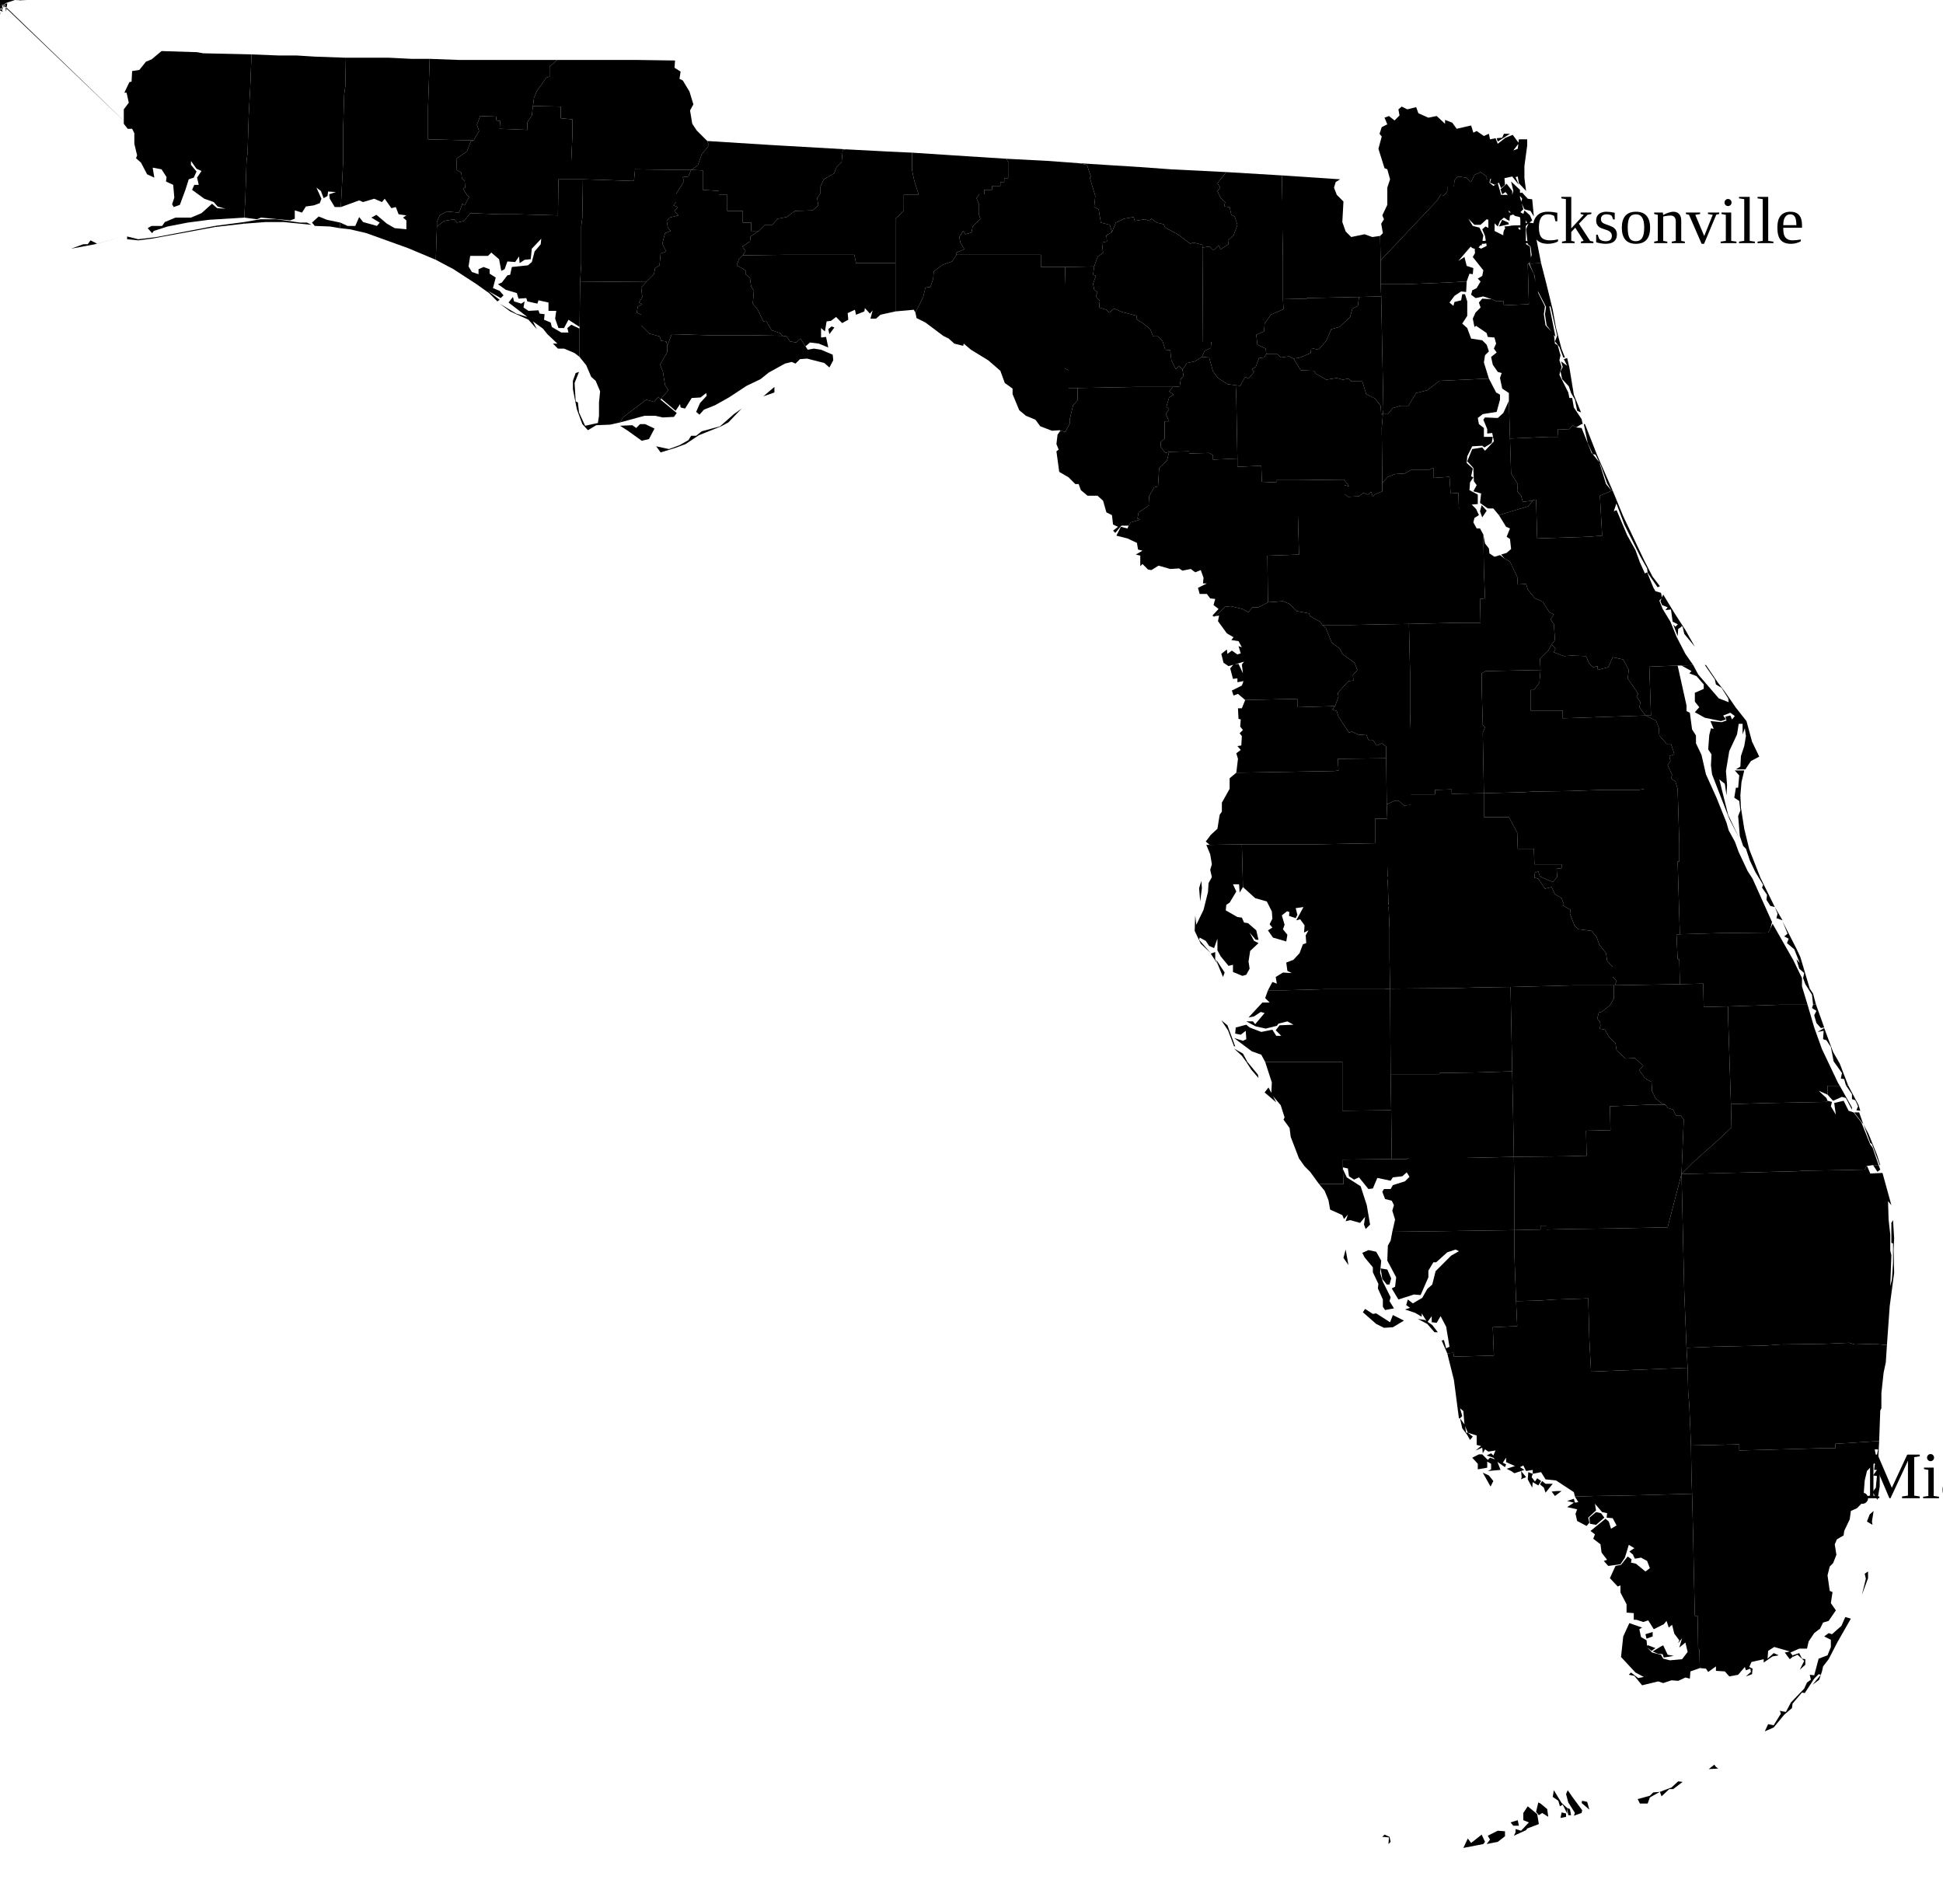
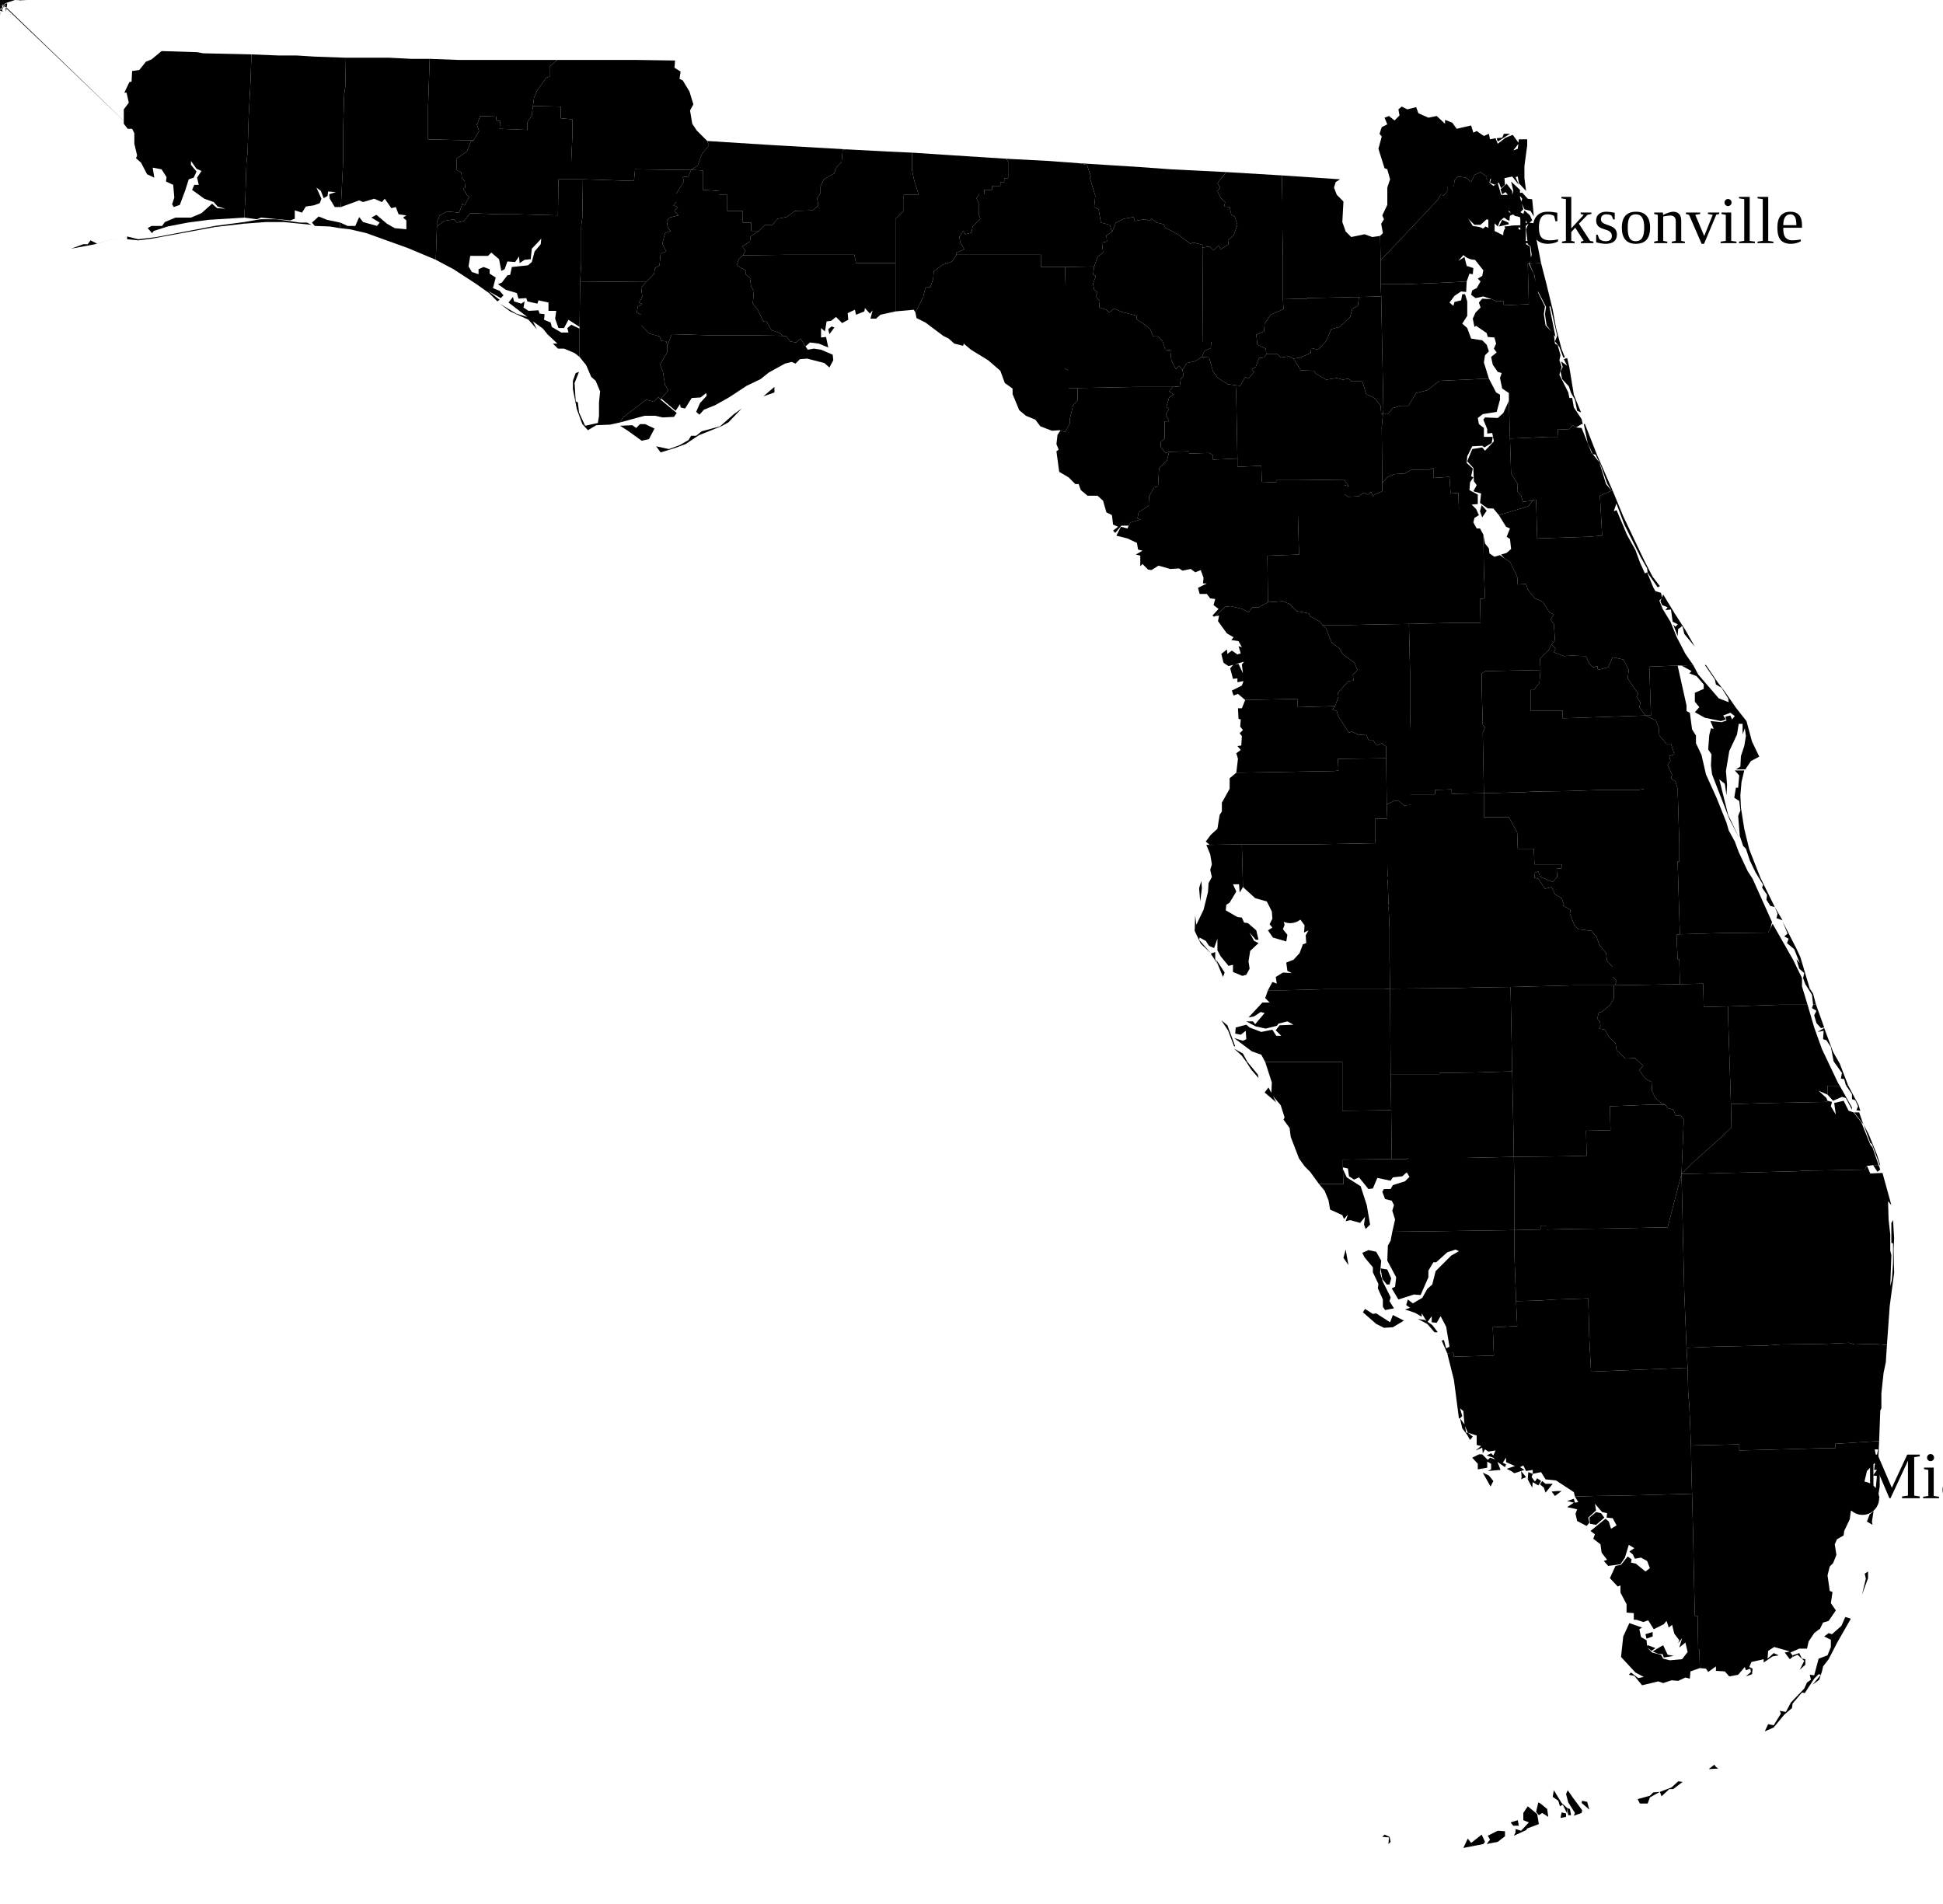
<svg xmlns="http://www.w3.org/2000/svg" version="1.1" width="350" height="343" viewBox="0 0 350 343">
  <g class="counties" transform="scale(0.1)">
    <path data-fips-int="12001" data-name="Alachua County" d="M2330,646l13,21 24,1 3,5 19,11 19,-3 11,3 10,-2 5,5 20,0 7,23 10,5 6,3 10,13 1,15 3,1 -2,23 1,100 0,15 -14,6 -3,4 -3,-9 -6,5 -8,-3 -8,6 -20,1 -6,-5 0,-16 8,2 -9,-12 -83,1 -39,0 0,4 -26,-1 -1,-29 -43,2 0,-15 -2,-108 -1,-24 8,1 9,-16 6,3 10,-12 -4,-5 7,-4 6,-16 9,-1 4,-6 20,0 6,6 15,-2Z" />
    <path data-fips-int="12003" data-name="Baker County" d="M2486,425l1,44 0,43 1,22 -40,1 -94,2 0,1 -43,1 0,-74 -1,-51 0,-50 -1,-48 105,7 -8,5 -3,10 5,13 12,12 -2,37 6,17 10,10 24,-5 14,5Z" />
    <path data-fips-int="12007" data-name="Bradford County" d="M2488,534l4,204 -1,8 -3,0 -1,-15 -10,-13 -6,-3 -10,-5 -7,-23 -20,0 -5,-5 -10,2 -11,-3 -19,3 -19,-11 -3,-5 -24,-1 -13,-21 12,-2 19,-8 1,-9 13,3 14,-16 9,-21 15,-4 19,-18 4,-15 10,-5 2,-16Z" />
    <path data-fips-int="12019" data-name="Clay County" d="M2642,507l-1,19 -9,-1 -12,8 -9,12 7,6 2,-7 12,-3 2,-11 5,0 4,13 0,26 -9,14 9,8 7,19 20,3 8,8 4,12 -7,7 -2,13 9,29 -89,4 -22,17 -20,5 -14,23 -14,0 -14,4 -9,11 -9,0 1,-8 -4,-204 -1,-22 44,0 76,-3Z" />
    <path data-fips-int="12023" data-name="Columbia County" d="M2309,316l1,48 0,50 1,51 0,74 1,18 -23,10 -11,16 -1,14 -14,6 2,18 15,7 1,10 -4,6 -9,1 -6,16 -7,4 4,5 -10,12 -6,-3 -9,16 -8,-1 -15,-2 -17,-11 -9,-12 -7,-25 -13,-1 5,-11 11,-5 1,-11 -15,0 -1,-175 0,5 13,-2 7,7 9,-9 4,7 14,-9 -1,-7 10,-9 7,-19 -5,-15 -6,-3 -3,-14 -10,-1 2,-8 -8,-7 -6,-13 5,-6 -5,-8 16,-20Z" />
    <path data-fips-int="12027" data-name="DeSoto County" d="M2727,2084l-88,2 -102,0 -3,2 -27,0 -1,-88 -1,-65 88,0 0,-2 65,-1 66,-2 2,97Z" />
    <path data-fips-int="12033" data-name="Escambia County" d="M217,427l-46,13 -43,8 22,-8 8,0 5,-7 12,6ZM387,407l0,2 -114,21 -24,3 -20,-2 0,-5 20,5 33,-4ZM238,232 4,8 0,19 5,21 -2,5 9,8 11,21 13,6 -3,9 10,5 0,25 -7,20 -5,-2 -8,9 -16,6 -18,12 8,10 -2,4 -18,0 -4,6 -30,3 -8,8 -10,-4 -13,2 -16,-2 21,-1 15,-14 -12,-10 7,-8 0,-10 14,0 21,-9 3,-4 -6,-11 -26,-5 -6,-6 0,-14 -6,-16 16,-26 6,-13 1,-22 -4,-10 -22,-12 -10,-11 -6,-1 -14,-11 -6,-19 -15,-17 -8,-5 -11,-13 -3,-11 7,-9 14,-38 -4,-16 35,1 77,1 48,1 27,0 -18,15 -10,4 -12,15 -13,2 -1,19 -4,1 -9,19 4,0 4,18 -9,12 0,26 7,9Z" />
    <path data-fips-int="12039" data-name="Gadsden County" d="M1524,269l-6,1 -2,22 -9,9 -4,10 0,1 0,-1 0,1 -19,11 -6,13 0,12 -6,9 2,13 -10,9 -32,1 -15,11 -16,3 -10,11 -13,0 -11,11 -14,0 0,-15 -15,0 0,-21 -28,0 0,-29 -15,0 0,-7 -29,-2 0,-35 -21,-1 12,-8 7,-20 13,-16 -3,-8 111,7Z" />
    <path data-fips-int="12041" data-name="Gilchrist County" d="M2226,694l1,24 2,108 -44,2 0,-8 -7,-4 -36,1 0,-4 -36,1 -7,2 -8,-11 0,-9 7,-6 0,-31 8,0 -6,-13 6,-9 -5,-4 5,-17 8,-5 -8,-6 7,-8 12,-1 2,-13 5,-6 -2,-11 8,-12 14,-3 13,-8 13,1 7,25 9,12 17,11Z" />
    <path data-fips-int="12043" data-name="Glades County" d="M3000,1990l4,6 10,3 5,11 9,0 5,7 -4,98 -11,42 -14,54 -96,2 -79,1 -43,1 0,-7 -11,0 0,7 -47,1 0,-78 -1,-54 94,-1 37,-1 -1,-45 44,-1 -1,-43 74,-3Z" />
    <path data-fips-int="12047" data-name="Hamilton County" d="M2209,310l-16,20 5,8 -5,6 6,13 8,7 -2,8 10,1 3,14 6,3 5,15 -7,19 -10,9 1,7 -14,9 -4,-7 -9,9 -7,-7 -13,2 0,-5 -16,-4 -6,2 -21,-16 -24,-13 -3,-6 -12,-3 -10,-7 -3,4 -9,-3 -18,3 -2,-7 -17,3 -15,7 -7,17 -4,-13 -16,-4 -4,-24 -8,-4 2,-20 -10,-33 2,-2 -7,-21 -15,-3 111,7 55,4Z" />
    <path data-fips-int="12049" data-name="Hardee County" d="M2724,1930l-66,2 -65,1 0,2 -88,0 -1,-154 120,-1 33,-1 64,-1Z" />
    <path data-fips-int="12051" data-name="Hendry County" d="M3038,2428l2,36 -174,7 -3,-57 -2,-75 -60,2 -29,2 -41,1 -3,-82 0,-46 47,-1 0,-7 11,0 0,7 43,-1 79,-1 96,-2 14,-54 11,-42 1,42 4,173Z" />
    <path data-fips-int="12053" data-name="Hernando County" d="M2405,1272l-5,6 8,3 3,10 19,29 5,-2 13,6 13,-1 4,10 8,0 7,10 9,-4 8,6 0,21 -87,1 1,21 -7,1 -177,3 3,-25 -3,-10 8,-6 -6,-7 7,-1 1,-17 -4,-5 6,-6 -5,-6 1,-13 -4,-1 -1,-19 7,0 6,-15 94,-2 0,15Z" />
    <path data-fips-int="12055" data-name="Highlands County" d="M2907,1775l0,24 -7,12 -15,12 -5,1 -3,12 5,4 1,8 -2,5 10,2 8,14 11,10 2,13 1,1 15,14 17,-1 15,14 -2,2 -5,6 9,13 5,4 2,1 6,3 1,17 6,12 10,9 8,3 -26,0 -74,3 1,43 -44,1 1,45 -37,1 -94,1 -1,-57 -2,-97 -3,-152 115,-3Z" />
    <path data-fips-int="12059" data-name="Holmes County" d="M1004,108l-14,12 0,18 -6,2 -17,24 -5,12 -2,15 -2,17 -8,12 0,14 -50,-2 1,-14 -7,-1 0,-7 -29,-1 -6,16 4,11 -10,17 -82,-2 0,-56 3,-89 53,2 120,0Z" />
    <path data-fips-int="12063" data-name="Jackson County" d="M1274,254l3,8 -13,16 -7,20 -12,8 -29,0 -72,-1 -2,21 -92,-3 -21,0 0,-32 2,-45 0,-31 -21,-2 0,-21 -50,-1 2,-15 5,-12 17,-24 6,-2 0,-18 14,-12 143,0 69,1 -1,13 11,7 -2,13 6,3 12,20 7,23 -6,11 4,24 8,12Z" />
    <path data-fips-int="12065" data-name="Jefferson County" d="M1813,286l3,6 0,29 -7,0 0,7 -7,0 0,7 -15,0 0,7 -14,0 0,8 -9,0 -5,7 4,10 0,19 3,8 -14,14 -2,11 -11,3 -4,-6 -7,11 2,10 7,12 -14,6 0,4 -8,12 -17,6 -16,12 -1,13 -5,15 -9,1 -4,17 -14,28 -3,-5 -33,3 0,-87 0,-80 15,-14 0,-29 27,0 -8,-25 -4,-19 0,-32 76,5Z" />
    <path data-fips-int="12067" data-name="Lafayette County" d="M2130,666l2,11 -5,6 -2,13 -12,1 -66,0 -106,2 -16,0 0,-32 -7,-3 0,-151 1,-32 52,-1 -2,15 5,2 -5,14 2,11 6,4 -3,8 7,8 -1,12 13,4 5,5 9,-7 14,6 27,7 -1,6 13,8 12,10 5,13 9,0 8,8 5,16 9,1 2,18 8,16 6,-6Z" />
    <path data-fips-int="12069" data-name="Lake County" d="M2710,1006l10,6 13,27 1,14 15,-1 3,10 13,16 14,6 12,19 8,4 -6,9 6,8 2,29 -6,8 -6,11 -15,15 1,20 -99,2 -7,4 0,25 2,68 4,4 -4,10 2,109 -58,1 0,-8 -30,1 0,8 -44,0 0,-117 -1,-31 0,-72 -2,-87 84,-2 45,0 -1,-43 9,-1 -2,-51 -1,-64 3,16 7,9 1,9 9,6 10,-3Z" />
    <path data-fips-int="12073" data-name="Leon County" d="M1643,275l0,32 4,19 8,25 -27,0 0,29 -15,14 0,80 -71,0 -3,-15 -122,0 -79,1 5,-8 -6,-8 14,-9 1,-9 15,-10 11,-11 13,0 10,-11 16,-3 15,-11 32,-1 10,-9 -2,-13 6,-9 0,-12 6,-13 19,-11 0,-1 0,1 0,-1 4,-10 9,-9 2,-22 6,-1 75,4Z" />
    <path data-fips-int="12077" data-name="Liberty County" d="M1367,416l-15,10 -1,9 -14,9 6,8 -5,8 -7,7 -4,11 16,9 0,7 8,7 2,15 5,8 -2,23 9,11 10,21 5,-1 10,17 15,5 5,5 -55,-1 -77,0 -68,-2 -8,21 -2,-8 -9,-1 -3,-8 -18,-5 -15,-15 0,-19 -8,-4 2,-11 8,-4 -6,-3 6,-10 -2,-17 9,-10 14,-14 2,-11 8,-5 2,-21 10,-4 -7,-14 5,-19 10,-4 -5,-6 -2,-12 5,-6 16,-4 -7,-8 6,-7 -8,-3 5,-6 0,-15 14,-22 -2,-8 10,-1 5,-12 21,1 0,35 29,2 0,7 15,0 0,29 28,0 0,21 15,0 0,15Z" />
    <path data-fips-int="12079" data-name="Madison County" d="M1943,294l15,3 7,21 -2,2 10,33 -2,20 8,4 4,24 16,4 4,13 -10,6 1,11 -9,2 2,18 -10,8 -6,17 -52,1 -44,0 0,-22 -13,0 -139,0 0,-4 14,-6 -7,-12 -2,-10 7,-11 4,6 11,-3 2,-11 14,-14 -3,-8 0,-19 -4,-10 5,-7 9,0 0,-8 14,0 0,-7 15,0 0,-7 7,0 0,-7 7,0 0,-29 -3,-6 77,4Z" />
    <path data-fips-int="12083" data-name="Marion County" d="M2659,917l5,11 -8,5 -2,8 6,11 6,0 6,11 1,64 2,51 -9,1 1,43 -45,0 -84,2 -63,1 -43,1 -50,0 -4,-6 -18,-10 -2,-5 -22,-4 -13,-13 -12,-5 -27,2 -1,-84 57,-2 -2,-71 0,-63 83,-1 9,12 -8,-2 0,16 6,5 20,-1 8,-6 8,3 6,-5 3,9 3,-4 14,-6 0,-15 10,-11 13,-5 17,-1 13,-7 32,0 7,-3 0,18 29,-2 2,30 14,-1 1,29Z" />
    <path data-fips-int="12093" data-name="Okeechobee County" d="M3026,1773l42,-1 1,42 44,-1 0,22 5,154 1,42 -20,19 -48,43 -22,22 4,-98 -5,-7 -9,0 -5,-11 -10,-3 -4,-6 -8,-3 -10,-9 -6,-12 -1,-17 -6,-3 -2,-1 -5,-4 -9,-13 5,-6 2,-2 -15,-14 -17,1 -15,-14 -1,-1 -2,-13 -11,-10 -8,-14 -10,-2 2,-5 -1,-8 -5,-4 3,-12 5,-1 15,-12 7,-12 0,-24Z" />
    <path data-fips-int="12095" data-name="Orange County" d="M2775,1207l-2,23 -10,13 -6,0 0,37 58,0 0,14 149,-5 19,9 5,13 1,14 13,15 8,0 4,12 2,7 -9,3 2,9 -5,7 8,18 -2,6 8,6 4,13 -60,0 -10,2 -66,0 -59,2 -66,1 -14,1 -74,2 -2,-109 4,-10 -4,-4 -2,-68 0,-25 7,-4Z" />
    <path data-fips-int="12097" data-name="Osceola County" d="M3022,1421l3,98 0,33 -3,0 4,131 -6,1 2,44 3,0 1,45 -119,2 2,0 3,-8 -7,-7 0,-18 -10,-11 -2,-14 -12,-15 -5,-14 -9,-11 -24,-3 -7,-7 -8,-21 1,-7 -14,-8 2,-2 -4,-11 -12,-7 -6,-13 -12,3 -12,-18 -7,-2 1,-9 6,-2 3,9 23,10 8,-9 -1,-15 9,-1 0,-7 -49,0 -1,-28 -29,0 -1,-29 -15,-28 -45,0 0,-43 74,-2 14,-1 66,-1 59,-2 66,0 10,-2Z" />
    <path data-fips-int="12101" data-name="Pasco County" d="M2497,1366l1,83 1,26 -22,0 0,44 -107,2 -133,0 -58,1 -7,-6 9,-12 12,-11 4,-25 4,-6 0,-16 14,-25 0,-19 12,-10 177,-3 7,-1 -1,-21Z" />
    <path data-fips-int="12105" data-name="Polk County" d="M2673,1429l0,43 45,0 15,28 1,29 29,0 1,28 49,0 0,7 -9,1 1,15 -8,9 -23,-10 -3,-9 -6,2 -1,9 7,2 12,18 12,-3 6,13 12,7 4,11 -2,2 14,8 -1,7 8,21 7,7 24,3 9,11 5,14 12,15 2,14 10,11 0,18 7,7 -3,8 -2,0 -71,0 -115,3 -64,1 -33,1 -120,1 -1,-54 0,-53 -2,-49 -2,-65 0,-41 -22,0 0,-44 22,0 -1,-26 13,-6 9,0 9,8 12,-1 0,-19 44,0 0,-8 30,-1 0,8Z" />
    <path data-fips-int="12119" data-name="Sumter County" d="M2538,1124l2,87 0,72 1,31 0,117 0,19 -12,1 -9,-8 -9,0 -13,6 -1,-83 0,-21 -8,-6 -9,4 -7,-10 -8,0 -4,-10 -13,1 -13,-6 -5,2 -19,-29 -3,-10 -8,-3 5,-6 6,-17 -1,-7 19,-21 9,-1 -1,-10 8,-9 -5,-13 -22,-16 -5,-10 -14,-10 -11,-27 -6,-5 50,0 43,-1Z" />
    <path data-fips-int="12121" data-name="Suwannee County" d="M2166,441l1,175 15,0 -1,11 -11,5 -5,11 -13,8 -14,3 -8,12 -6,-7 -6,6 -8,-16 -2,-18 -9,-1 -5,-16 -8,-8 -9,0 -5,-13 -12,-10 -13,-8 1,-6 -27,-7 -14,-6 -9,7 -5,-5 -13,-4 1,-12 -7,-8 3,-8 -6,-4 -2,-11 5,-14 -5,-2 2,-15 6,-17 10,-8 -2,-18 9,-2 -1,-11 10,-6 7,-17 15,-7 17,-3 2,7 18,-3 9,3 3,-4 10,7 12,3 3,6 24,13 21,16 6,-2Z" />
    <path data-fips-int="12123" data-name="Taylor County" d="M1919,481l-1,32 0,151 7,3 0,32 16,0 0,22 -8,9 -6,25 0,8 -8,15 -9,-2 -1,-1 -14,1 -21,-8 -9,-12 -17,-7 -12,-10 -12,-29 0,-10 -14,-10 -8,-22 -22,-19 -31,-19 -13,-11 -1,4 -16,-4 -10,-9 -10,-5 -32,-24 -16,-8 -2,-10 14,-28 4,-17 9,-1 5,-15 1,-13 16,-12 17,-6 8,-12 139,0 13,0 0,22Z" />
    <path data-fips-int="12125" data-name="Union County" d="M2330,646l-8,-4 -15,2 -6,-6 -20,0 -1,-10 -15,-7 -2,-18 14,-6 1,-14 11,-16 23,-10 -1,-18 43,-1 0,-1 94,-2 -2,16 -10,5 -4,15 -19,18 -15,4 -9,21 -14,16 -13,-3 -1,9 -19,8Z" />
    <path data-fips-int="12131" data-name="Walton County" d="M774,106l-3,89 0,56 82,2 -5,2 -7,18 -18,12 -1,21 9,5 1,10 5,5 1,12 -4,2 7,11 4,4 -8,15 -4,-3 -6,16 -22,-2 -13,7 -5,12 0,8 -2,60 -50,-21 -75,-27 -30,-7 -18,-2 1,-10 13,6 14,0 7,-16 7,9 25,7 5,-6 -15,-9 9,-5 19,16 14,8 21,2 0,-16 -6,-5 6,-4 -14,-2 -5,-13 -8,2 -12,-17 -5,6 -14,-6 -20,6 -7,-3 -33,12 4,-80 0,-57 2,-66 2,-14 1,-52 39,0 39,0 40,2Z" />
    <path data-fips-int="12133" data-name="Washington County" d="M1029,323l-23,0 -1,65 -74,-2 -31,0 -53,-2 -11,14 -13,3 -5,-6 -18,3 -13,10 0,-8 5,-12 13,-7 22,2 6,-16 4,3 8,-15 -4,-4 -7,-11 4,-2 -1,-12 -5,-5 -1,-10 -9,-5 1,-21 18,-12 7,-18 5,-2 10,-17 -4,-11 6,-16 29,1 0,7 7,1 -1,14 50,2 0,-14 8,-12 2,-17 50,1 0,21 21,2 0,31 -2,45Z" />
    <path data-fips-int="12005" data-name="Bay County" d="M1044,592l0,51 -9,-7 -19,-8 -11,0 -9,-9 8,0 -18,-17 -8,-10 -18,-13 7,14 -15,-17 -33,-15 -19,-14 30,18 20,6 -34,-26 8,-10 2,8 13,4 6,-4 -2,11 9,6 18,-1 2,6 9,1 -1,10 12,5 2,8 17,10 13,0 -2,-8 7,-6ZM1050,323l-1,69 -2,15 0,68 -2,32 -1,82 -20,-13 -8,15 -10,0 -6,-17 2,-14 -14,0 0,-15 -18,-4 -2,6 -18,-4 -2,-6 -14,1 -3,-10 -20,-6 -14,-10 7,-3 10,-13 5,-1 3,-14 29,-3 7,-6 5,-19 11,-13 1,-10 -17,18 -2,19 -11,1 -9,6 -1,-12 -7,10 -14,-1 -5,14 -6,3 -4,-21 -14,-12 -6,6 -32,0 -3,19 6,10 12,4 0,-9 9,-4 11,4 0,8 11,7 -5,19 12,5 7,8 -5,5 -23,-13 21,16 -4,3 -15,-15 -24,-17 -40,-26 -32,-17 2,-60 13,-10 18,-3 5,6 13,-3 11,-14 53,2 31,0 74,2 1,-65 23,0Z" />
    <path data-fips-int="12009" data-name="Brevard County" d="M3124,1437l3,-18 4,0 2,-22 -8,-9 17,0 -5,21 -2,24 1,22 6,38 9,37 20,51 26,53 14,24 -11,-4 2,-8 -5,-12 -8,-2 -7,-11 1,-9 -9,-13 2,-5 -14,-23 -10,-21 -7,-21 -5,-5 -6,-18 -3,-36 4,-10 -2,-17ZM3022,1199l16,72 0,10 6,3 4,30 7,11 0,14 10,21 8,35 19,42 18,45 4,14 11,20 7,19 16,34 9,14 35,78 -3,12 -4,7 -88,1 -71,2 -4,-131 3,0 0,-33 -3,-98 -4,-13 -8,-6 2,-6 -8,-18 5,-7 -2,-9 9,-3 -2,-7 -4,-12 -8,0 -13,-15 -1,-14 -5,-13 -19,-9 10,0 -3,-88ZM3050,1198l9,17 37,43 18,7 -1,-7 -12,-19 -10,-6 -2,-9 -18,-26 2,0 21,31 13,17 20,29 19,24 10,37 13,27 -15,8 -10,15 -17,0 8,-5 1,-19 6,-18 3,-18 -2,-14 -4,11 0,-19 -7,0 -3,19 -14,30 -6,36 2,25 -1,19 -3,-21 -10,-8 16,64 20,42 -18,-35 -31,-80 -2,-16 1,-20 -6,-9 2,-26 3,-12 5,1 -6,-14 20,2 9,-3 -2,-7 9,-2 3,7 5,-6 -8,-6 -13,5 5,7 -9,3 -29,-6 -18,-10 8,-9 -8,-10 0,-16 16,-7 0,-8 -13,-15 -13,-5 4,-4 -18,-10Z" />
    <path data-fips-int="12011" data-name="Broward County" d="M3399,2423l-2,31 -4,19 -4,37 0,27 -2,4 -2,55 -79,5 0,8 -26,0 -147,4 0,-11 -87,2 -3,-73 -2,-23 -1,-44 -2,-36 49,-2 93,-2 28,-2 76,-1 47,-2 10,3 34,-1Z" />
    <path data-fips-int="12015" data-name="Charlotte County" d="M2376,2133l44,0 -1,-27 7,15 25,16 11,34 6,35 -8,8 -3,-8 2,-14 -9,11 -18,-5 -8,2 4,-12 -7,8 -3,-7 -22,-10 -3,-17 -7,-17ZM2727,2084l1,54 0,78 -138,2 -82,1 5,-22 -5,-16 3,-10 -4,-8 -12,-3 -5,-13 3,-5 12,0 4,-7 22,-7 8,-8 -5,-8 -8,7 -17,2 -4,6 -24,-5 -8,19 -8,1 -17,-21 -9,4 -9,-6 -2,-14 -9,-2 0,-14 88,-1 27,0 3,-2 102,0Z" />
    <path data-fips-int="12017" data-name="Citrus County" d="M2189,1110l18,-17 10,-1 21,5 11,6 7,-9 11,0 17,-9 27,-2 12,5 13,13 22,4 2,5 18,10 4,6 6,5 11,27 14,10 5,10 22,16 5,13 -8,9 1,10 -9,1 -19,21 1,7 -6,17 -68,2 0,-15 -94,2 -13,-11 -8,3 -3,-9 18,-9 3,-8 -11,2 0,-7 -8,1 -5,-19 6,-7 9,-1 8,17 -2,-16 4,-5 -28,8 -9,-6 -4,-16 10,-8 1,8 8,-6 10,7 6,-2 -4,-13 6,2 -6,-11 -13,-2 4,-5 -12,-7 -16,-22 2,-10Z" />
    <path data-fips-int="12021" data-name="Collier County" d="M2805,2686l8,0 -12,9 -6,-8ZM2784,2673l13,0 -13,16 -3,-9 -7,-6 4,-6ZM2761,2655l-2,6 6,8 4,-6 7,5 -5,8 -10,-6 -1,10 -8,-15 1,-13ZM2741,2661l-1,-11 9,11 -5,2 -4,2ZM2671,2653l11,5 8,10 -5,10ZM2664,2620l6,0 10,10 4,-4 12,4 7,18 -23,2 6,-3 0,-10 -7,-4 0,11 -17,3 0,-10 -10,-11ZM2643,2585l-2,-4 3,0 9,7 -5,6ZM2638,2566l1,3 2,12 2,4 -9,-12 -4,-18ZM3040,2464l1,44 2,23 3,73 1,59 1,28 -113,3 -62,1 -36,1 -2,-8 -32,-21 -19,-2 -8,-13 -15,3 0,-7 -12,2 -5,-10 -6,3 8,5 -18,6 -6,-4 -8,-4 15,-5 -16,-7 0,-8 -6,9 6,3 -2,5 -13,-9 -8,-8 -12,-4 8,-4 4,4 4,-9 -13,2 -6,-4 -4,7 -1,-10 -12,5 10,-8 -8,-2 0,-17 -16,-5 -5,-12 -1,-3 -2,-24 -6,-5 4,14 -4,4 -2,0 -9,-69 -12,-48 11,-1 1,7 72,-2 -2,-51 44,-2 -2,-45 41,-1 29,-2 60,-2 2,75 3,57Z" />
    <path data-fips-int="12029" data-name="Dixie County" d="M2113,697l-7,8 8,6 -8,5 -5,17 5,4 -6,9 6,13 -8,0 0,31 -7,6 0,9 8,11 7,-2 -4,16 -14,13 -2,33 -7,2 -9,16 -1,17 -18,12 -2,11 5,2 -17,5 -4,6 -13,0 -11,13 -4,-4 9,-7 -9,-4 -2,-17 -10,-5 -6,-21 -10,-9 -18,0 -12,-10 -4,-11 -6,0 -12,-12 -17,-10 -5,-37 4,-3 -4,-10 2,-17 5,-7 -1,-1 1,1 9,2 8,-15 0,-8 6,-25 8,-9 0,-22 106,-2Z" />
    <path data-fips-int="12031" data-name="Duval County" d="M2754,475l-2,0 2,73 -45,2 -1,-8 -12,1 -9,-4 -15,-5 -14,3 -8,-6 2,-8 8,-4 7,-12 -5,-5 8,-5 2,-10 -19,-24 4,-7 -1,-14 12,6 10,-5 -3,-18 -5,-12 6,-5 32,16 6,-6 -4,-10 23,-2 3,7 10,4 3,23 7,4 2,23ZM2776,474l-21,1 4,-16 -2,-15 -5,-4 -3,-27 5,-12 15,2 -1,30ZM2717,401l1,3 -18,4 6,-12ZM2756,388l4,9 -14,12 -6,-3 11,-5 -8,-12 3,-10ZM2742,347l10,11 8,1 3,31 -6,-10 -11,-3 -6,-13 2,-6 -8,-10ZM2724,351l-8,0 -4,-5 -6,4 -3,-9 11,-10 10,13ZM2678,323l7,-3 -2,9 7,6 8,-5 6,21 12,0 8,0 2,-7 -4,-17 16,15 0,13 6,22 -5,5 3,10 -13,-3 -12,-10 3,7 -1,12 -10,-6 -7,6 -4,10 -10,-10 -10,-3 -11,10 -11,0 -11,-11 8,13 12,3 7,14 -3,18 -17,-1 -25,29 11,-7 4,16 12,4 -1,11 -6,-1 -5,14 -35,2 -76,3 -44,0 0,-43 102,-108 6,-10 6,1 6,-7 0,-9 12,0 1,-11 6,-7 15,2 9,8 6,-13 11,-5 11,8Z" />
    <path data-fips-int="12035" data-name="Flagler County" d="M2839,770l10,1 18,45 2,2 12,15 12,39 10,12 -21,9 4,72 -26,2 -91,3 -2,-70 -6,1 0,1 -18,2 -3,-11 -7,-8 1,-13 -12,-19 -2,-63 70,-3 17,0 -1,-14 20,1 7,-8ZM2905,884l-2,0 -8,-13 -12,-34 -9,-18 -5,-1 -9,-20 -7,-34 2,0 22,56Z" />
    <path data-fips-int="12037" data-name="Franklin County" d="M1162,764l17,8 -10,19 -13,3 -25,-18 -14,-9 22,-1 7,5 7,-7ZM1336,736l-24,25 -13,7 -40,16 -24,16 -19,7 -26,8 -8,-11 23,5 19,-7 16,-9 5,-8 9,0 10,-8 33,-9 25,-22ZM1117,761l5,-9 42,-32 14,4 8,-9 4,5 29,24 -5,7 -20,1 -14,-3 -19,0ZM1395,697l0,10 -20,7ZM1410,605l7,1 6,9 11,2 8,-7 9,14 4,6 11,-2 13,2 21,9 1,10 -7,13 -9,-8 -31,-8 -13,1 -8,8 -7,-3 -12,3 -29,16 -15,12 -25,12 -32,21 -25,14 -20,8 -8,9 -6,-5 7,-16 12,-13 -1,-5 -10,8 -16,1 -12,19 -8,-2 -1,-6 -8,12 -26,-22 13,-15 -6,-9 -4,-25 -5,-12 13,-23 0,-11 8,-21 68,2 77,0Z" />
    <path data-fips-int="12045" data-name="Gulf County" d="M1164,508l-9,10 2,17 -6,10 6,3 -8,4 -2,11 8,4 0,19 15,15 18,5 3,8 9,1 2,8 0,11 -13,23 5,12 4,25 6,9 -13,15 -1,2 -4,-5 -8,9 -14,-4 -42,32 -5,9 -18,4 -25,1 -15,9 -10,-11 -10,-27 -7,-36 0,-15 5,-14 6,-2 -8,20 2,33 4,2 2,18 11,24 23,-5 2,-13 0,-24 2,-20 -8,-19 -8,-7 -9,-21 -12,-15 0,-51 0,-3 1,-82Z" />
    <path data-fips-int="12057" data-name="Hillsborough County" d="M2477,1519l22,0 0,41 2,65 2,49 0,53 1,54 -10,1 -107,0 -75,2 -28,0 8,-15 8,3 -2,-12 13,-8 16,1 -8,-4 -2,-15 13,-5 11,-12 6,-16 6,-2 -1,-14 5,-9 -8,4 1,-13 -8,-11 -7,2 13,-24 -14,2 3,12 -3,6 -12,-4 1,-12 -14,11 5,17 -3,8 8,10 -2,12 -24,-7 -9,-13 8,-5 -5,-6 5,-10 -1,-13 -9,-18 -21,-6 -22,-20 -2,-77 133,0Z" />
    <path data-fips-int="12061" data-name="Indian River County" d="M3256,1810l-48,0 -95,3 -44,1 -1,-42 -42,1 -1,-45 -3,0 -2,-44 6,-1 71,-2 88,-1 4,-7 4,-9 37,65 16,33 0,15ZM3271,1809l-5,1 -2,-18 -12,-19 -4,-11 2,-9 -9,-8 -5,-17 6,7 -10,-25 -13,-11 3,-8 -8,-4 6,-5 -9,-22 25,49 7,15 17,57 6,9Z" />
    <path data-fips-int="12071" data-name="Lee County" d="M2590,2400l-6,0 -13,-15 -17,-9 13,2 13,9ZM2455,2364l4,-6 14,9 6,-1 25,16 5,-13 20,10 -20,12 -16,1 -14,-7ZM2487,2285l12,2 7,16 -3,11 -5,0 -8,-10ZM2465,2252l14,3 9,16 -2,22 5,16 14,28 -2,7 8,13 -16,3 -4,-6 0,-13 -9,-20 1,-8 -10,-21 0,-9 -15,-18 -4,-8ZM2429,2279l-9,-13 4,-15ZM2728,2216l0,46 3,82 2,45 -44,2 2,51 -72,2 -1,-7 -11,1 -10,-23 4,-1 4,15 6,-3 -6,-36 -10,-19 -7,12 -9,-1 0,-11 -8,11 -10,-16 0,6 -12,-7 -18,-6 9,-3 -7,-5 3,-10 9,7 17,-10 9,-16 9,-8 6,-24 28,-28 14,-8 -6,-3 -15,5 -20,18 -5,0 -9,15 0,12 -14,32 -12,-1 -28,9 -12,-20 6,-3 2,-17 -16,-30 1,-27 5,-9 3,-16 82,-1Z" />
    <path data-fips-int="12075" data-name="Levy County" d="M2229,826l0,15 43,-2 1,29 26,1 0,-4 39,0 0,63 2,71 -57,2 1,84 -17,9 -11,0 -7,9 -11,-6 -21,-5 -10,1 -18,17 -2,1 -3,-2 11,-12 -9,-7 3,-11 -9,-1 -6,-8 -13,0 -3,-11 16,-8 -7,0 1,-10 -5,-14 -10,4 -8,-6 -15,3 -6,-4 -16,1 -21,-6 -13,8 -6,-1 -10,-10 -4,4 0,-19 -8,-2 12,-7 -8,-2 -2,-12 -17,-8 -20,-5 8,-16 12,3 2,-5 4,-6 17,-5 -5,-2 2,-11 18,-12 1,-17 9,-16 7,-2 2,-33 14,-13 4,-16 36,-1 0,4 36,-1 7,4 0,8Z" />
    <path data-fips-int="12081" data-name="Manatee County" d="M2247,1913l-2,0 -8,-11 -14,-13 16,9ZM2211,1847l14,38 -2,0 -11,-29 -12,-18ZM2504,1781l1,154 1,65 -88,1 0,-88 -139,0 -7,-13 -17,-6 -32,-24 16,5 6,-3 -1,-15 -9,7 -10,-2 1,-11 19,-5 6,5 21,8 20,-4 7,11 9,0 -10,-10 7,-9 25,-1 -11,-6 -16,4 -3,4 -20,5 -18,-4 -17,-9 12,0 4,5 17,-20 -7,-2 -12,8 -10,2 25,-27 13,0 -8,-8 5,-14 28,0 75,-2 107,0Z" />
    <path data-fips-int="12085" data-name="Martin County" d="M3387,2099l-1,0 -14,-38 -3,-2 -12,-33 -17,-22 9,0 7,20 10,19 15,37ZM3384,2099l-10,0 -1,0 -6,1 -4,0 -4,7 -45,1 -64,1 -13,1 -208,5 22,-22 48,-43 20,-19 -1,-42 71,-2 101,-2 2,-2 8,2 -2,8 9,15 -3,-21 17,-4 9,18 9,3 14,18 16,40 4,5ZM3329,1955l19,36 3,10 -7,-1 3,-7 -5,-11 -6,-2 0,-9 -11,-16ZM3314,1956l22,39 0,4 -11,-21 -7,-2 -16,7 -10,-11 0,-16Z" />
    <path data-fips-int="12086" data-name="Miami-Dade County" d="M3354,2873l7,-29 -2,-9 6,-4 0,12ZM3372,2741l1,6 -10,-6 5,-13 7,-6ZM3383,2635l3,15 0,28 -4,24 -9,-14 6,-8 2,-21 -7,-1 7,-10 -5,0 1,-9ZM3383,2635l-2,-13 2,-11 -6,0 4,20 -18,19 -4,17 -3,39 -11,11 -11,5 -2,15 -10,21 -1,8 -12,7 -4,9 3,19 -6,15 -6,6 -4,16 4,28 5,2 -3,20 9,13 -13,19 -10,3 -6,12 -1,0 -9,7 -10,15 -3,13 -3,0 -11,0 -16,7 4,5 0,3 -5,4 -9,-12 9,-2 -28,-8 -11,7 -1,14 11,-10 9,4 -11,2 -16,11 0,-6 -22,5 -4,9 6,3 -1,10 -11,4 9,-8 -1,-6 -8,3 -2,-6 -12,14 -16,3 -8,-9 -16,-1 0,-8 -14,10 -4,-6 -11,-1 -1,-33 -2,-2 -1,-59 -5,0 -2,-88 -1,-54 -2,-78 -1,-28 -1,-59 87,-2 0,11 147,-4 26,0 0,-8 79,-5Z" />
    <path data-fips-int="12089" data-name="Nassau County" d="M2709,241l11,0 -22,14 -2,-6 10,-1ZM2678,323l0,-5 -11,-8 -11,5 -6,13 -9,-8 -15,-2 -6,7 -1,11 -12,0 0,9 -6,7 -6,-1 -6,10 -102,108 -1,-44 5,-5 -3,-17 5,-8 -3,-7 9,-19 0,-31 5,-15 -5,-18 -5,-2 -11,-35 6,-22 -4,-5 4,-12 10,-5 -5,-12 8,-3 10,8 9,-9 -2,-11 6,-5 10,5 16,-4 4,11 18,8 15,-3 15,14 0,-7 13,5 8,11 26,-6 4,13 6,-3 13,9 9,-4 2,10 10,-2 4,10 14,-11 13,-5 11,15 -10,13 8,-3 2,-17 15,0 0,11 -5,37 0,22 3,23 -13,-14 -2,-12 -4,1 6,14 -12,-15 -14,3 1,12 -7,6 -4,-10 -7,4 -9,-4 2,-7Z" />
    <path data-fips-int="12091" data-name="Okaloosa County" d="M439,403l1,-3 29,-5 29,0 43,6 12,0 8,4 -50,-5 -32,0ZM613,401l-1,10 -18,-3 -27,-1 -5,-6 12,-11 15,6ZM623,104l-1,52 -2,14 -2,66 0,57 -4,80 -11,0 -9,-15 -1,-8 12,-4 -14,-1 -1,8 -7,4 -5,-13 -8,-6 9,20 -3,8 -11,4 -14,2 -7,11 -13,-4 0,15 -8,3 -53,-5 -7,3 -23,-3 2,-37 2,-63 2,-18 2,-65 3,-57 2,-54 50,2 32,0 32,2Z" />
    <path data-fips-int="12099" data-name="Palm Beach County" d="M3384,2099l3,8 -5,4 -8,-12ZM3363,2100l6,14 22,-1 16,58 -6,-7 1,33 3,27 0,29 2,8 -2,56 3,-12 2,-29 0,-36 -3,-1 0,-36 3,-5 2,33 -1,20 1,42 -8,60 -5,70 -24,-2 -34,1 -10,-3 -47,2 -76,1 -28,2 -93,2 -49,2 -4,-98 -4,-173 -1,-42 208,-5 13,-1 64,-1 45,-1Z" />
    <path data-fips-int="12107" data-name="Putnam County" d="M2670,932l-4,-11 3,-11 9,10ZM2718,722l2,68 2,63 12,19 -1,13 7,8 3,11 18,-2 0,-1 0,1 -8,10 -53,16 -10,-12 -10,0 -14,-10 2,-17 -14,-4 6,-11 -5,-7 -1,-24 -11,-12 9,-22 18,-3 5,6 16,-17 -3,-15 -9,1 0,-8 -7,-17 3,-4 23,1 10,-9ZM2682,682l13,25 7,4 0,9 -6,22 -25,4 -9,7 2,11 9,7 0,16 16,0 -2,11 -13,8 -4,-3 -18,1 -9,18 -1,12 11,10 -3,14 4,2 -6,9 -1,14 15,8 0,17 -11,1 8,8 -31,0 -1,-29 -14,1 -2,-30 -29,2 0,-18 -7,3 -32,0 -13,7 -17,1 -13,5 -10,11 -1,-100 2,-23 -3,-1 3,0 9,0 9,-11 14,-4 14,0 14,-23 20,-5 22,-17Z" />
    <path data-fips-int="12109" data-name="Saint Johns County" d="M2827,662l8,49 13,32 -7,-3 -4,-20 -7,-12 -4,-12 -12,-13 -3,-14 4,-8 -3,-10 11,8 -6,-12 6,-2ZM2851,764l-2,0 -10,6 -6,-4 -7,8 -20,-1 1,14 -17,0 -70,3 -2,-68 0,-14 -12,-8 -4,-19 3,-9 -7,-2 -9,-13 -3,-14 10,-8 -5,-7 4,-9 -3,-11 -12,-1 -2,-7 -19,-13 -3,2 -3,-15 5,-11 9,-9 -3,-9 6,-7 17,1 9,4 12,-1 1,8 45,-2 -2,-73 2,0 9,19 8,34 12,24 -2,14 3,20 15,16 2,17 5,3 5,18 -2,9 4,12 -4,14 16,32 2,10 5,0 3,17 14,21ZM2755,475l21,-1 9,35 12,49 6,33 10,38 6,15 -3,0 -7,-19 -8,-10 4,-10 -12,-53 -2,0 11,55 -16,-21 -3,-20 2,-13 -16,-31 -5,-26Z" />
    <path data-fips-int="12111" data-name="Saint Lucie County" d="M3329,1955l-4,0 -3,-11 -6,-1 2,-10 -15,-21 -5,-26 -8,-12 -6,-2 1,-15 -11,2 12,-7 16,43 12,21ZM3271,1809l15,42 -6,1 -8,-9 -4,-14 4,-8 -8,-5 2,-6ZM3256,1810l12,41 14,39 29,61 3,5 -22,0 0,16 -16,-7 14,13 2,5 -2,2 -101,2 -71,2 -5,-154 0,-22 95,-3Z" />
    <path data-fips-int="12113" data-name="Santa Rosa County" d="M440,400l-1,3 -52,6 0,-2ZM453,98l-2,54 -3,57 -2,65 -2,18 -2,63 -2,37 -64,4 -38,5 -36,7 -25,8 -3,4 -8,-9 7,-4 19,0 5,-7 19,-8 28,0 19,-8 19,-17 9,8 15,1 -14,-4 -7,-8 -17,-6 -22,-16 4,-9 8,0 -3,-13 8,-12 -9,-4 -10,-14 0,7 10,12 -5,11 -9,3 -6,19 -10,27 -11,4 -3,-5 4,-12 -2,-23 -13,-6 1,-8 -9,-14 -16,-3 3,18 -13,-6 -11,-21 -9,-8 2,-5 -5,-21 0,-19 -4,-8 -8,0 -7,-9 0,-26 9,-12 -4,-18 -4,0 9,-19 4,-1 1,-19 13,-2 12,-15 10,-4 18,-15 64,2 11,2Z" />
    <path data-fips-int="12115" data-name="Sarasota County" d="M2285,1959l14,27 -21,-18ZM2279,1913l139,0 0,88 88,-1 1,88 -88,1 0,14 0,3 1,27 -44,0 -16,-22 -10,-10 -10,-14 -15,-39 -2,-16 -11,-15 2,-4 -7,-22 -17,-20 1,-21ZM2245,1913l2,0 19,23 1,6 -13,-15Z" />
    <path data-fips-int="12117" data-name="Seminole County" d="M2964,1289l-149,5 0,-14 -58,0 0,-37 6,0 10,-13 2,-23 -1,-20 15,-15 6,-11 7,7 -3,7 18,7 14,-1 26,1 6,14 7,6 8,-2 -1,7 20,-5 8,-18 19,4 10,19 -2,15 19,28 -3,5 7,10 -2,9Z" />
    <path data-fips-int="12127" data-name="Volusia County" d="M3029,1129l-6,4 -1,13 -8,-21 4,4 6,-6ZM3053,1165l-19,-23 -3,-13 -18,-9 -3,-22 -10,1 4,-5 -10,-4 -3,-7 5,-12 20,33 20,31ZM2978,1058l4,7 10,3 2,9 -5,5 6,15 14,23 11,27 16,31 14,20 -21,1 -7,0 -51,2 3,88 -10,0 -11,-15 2,-9 -7,-10 3,-5 -19,-28 2,-15 -10,-19 -19,-4 -8,18 -20,5 1,-7 -8,2 -7,-6 -6,-14 -26,-1 -14,1 -18,-7 3,-7 -7,-7 6,-8 -2,-29 -6,-8 6,-9 -8,-4 -12,-19 -14,-6 -13,-16 -3,-10 -15,1 -1,-14 -13,-27 -10,-6 -6,-7 10,-3 8,-7 -2,-18 -6,-4 6,-15 -7,-3 -13,-21 53,-16 8,-10 0,-1 6,-1 2,70 91,-3 26,-2 -4,-72 21,-9 9,22 -5,15 5,-2 19,45 15,27 8,22 9,20 4,-2ZM2905,884l19,46 38,80 15,29 13,17 -4,2 -18,-26 -1,-8 -12,-21 -29,-58 -23,-61Z" />
    <path data-fips-int="12129" data-name="Wakulla County" d="M1498,588l5,2 -9,12 -2,-9ZM1613,474l0,87 -27,6 -8,7 -10,0 4,-15 -5,6 -9,-10 -1,6 -15,6 -2,-9 -13,6 1,12 -11,6 -11,-11 -9,7 -8,1 -3,18 -7,-6 0,17 9,-1 4,19 -17,-7 -16,-2 -8,7 -9,-14 -8,7 -11,-2 -6,-9 -7,-1 -5,-5 -15,-5 -10,-17 -5,1 -10,-21 -9,-11 2,-23 -5,-8 -2,-15 -8,-7 0,-7 -16,-9 4,-11 7,-7 79,-1 122,0 3,15Z" />
    <path data-fips-int="12087" data-name="Monroe County" d="M2644,3312l6,8 19,-15 6,13 -3,4 -36,7ZM2494,3305l9,4 2,9 -4,4 1,-12 -12,-1ZM2711,3299l0,9 -13,10 -20,4 6,-8 -4,-7 18,-9ZM2734,3279l2,10 -10,0 -5,-6ZM2821,3273l-10,2 2,-10 8,2ZM2730,3301l0,-6 10,3 14,-15 -10,-4 0,-13 8,-12 17,14 3,18 -21,8 -2,3 -22,10ZM2823,3257l5,2 2,11 -5,0ZM2775,3249l12,10 2,14 -11,-7 -6,4 -5,-6 4,-17ZM2850,3244l9,2 4,14 -14,-12ZM2990,3228l-18,10 -4,11 -14,0 -4,-8 22,-6 6,-6ZM2833,3238l17,23 -1,5 -14,5 2,-5 -12,-19 -4,-15 3,-7ZM2823,3257l0,10 -8,-16 -5,3 -3,-10 -10,-7 2,-12 14,23ZM2990,3228l21,-8 12,-11 8,1 -17,13 -7,0 -14,13ZM3091,3183l4,3 -17,1 10,-8ZM3276,3016l1,-1 1,-1 1,-1 3,-2 -5,15 -12,9 15,-18ZM3229,2985l0,-3 12,-4 5,10 6,1 0,10 -10,9 8,-16 -12,-11ZM2967,2968l0,-3 1,-1 1,0 13,5 -7,5ZM2992,2966l4,-2 8,17 11,2 -18,3 -2,-6 -9,-1 -9,-4ZM2977,2940l0,8 -11,4 -2,-8ZM3282,3011l-3,2 -1,1 -1,1 -1,1 -8,8 -17,26 -5,-1 -17,20 -1,8 -14,12 -19,23 -16,7 6,-13 10,2 13,-21 -2,-5 11,2 9,-17 24,-25 5,-11 7,-5 -2,-9 8,1 8,-30 16,-6 6,-15 0,-13 -12,-6 8,-6 6,2 17,-15 7,-16 10,3 -24,42 -16,31 -10,13ZM2875,2724l9,2 6,8 -15,13 -11,-2 -1,-11ZM3048,2691l2,78 1,54 2,88 5,0 1,59 2,2 1,33 -17,6 -1,13 -8,-2 -13,6 -12,-1 -15,5 -9,-3 -29,7 -14,-17 -10,-2 4,-4 13,10 10,-2 -15,-8 -26,-28 4,-37 11,-24 23,8 -5,3 3,14 10,6 1,10 0,3 9,9 16,4 4,7 12,3 22,-2 10,-13 -4,-17 -11,9 5,-17 -6,8 -1,1 2,-5 -9,-12 -4,-16 -6,5 -4,-12 -5,6 -18,9 -10,-16 -9,3 -12,-4 -5,0 0,-12 -13,-1 0,-15 -11,-21 0,-13 -5,2 -14,-15 10,-22 10,-2 12,-15 7,5 -1,6 9,2 17,14 8,-6 -5,-13 -11,-6 -11,2 -3,-6 0,-1 -7,-6 9,-6 -10,-6 -7,23 -8,12 -22,3 -8,-9 6,-2 -10,-13 -2,-15 -13,-10 3,-8 -8,-6 27,-22 6,5 4,13 10,-6 -7,-13 -11,-1 1,-8 -9,-2 -13,-15 2,12 -14,13 2,9 -5,6 -17,-9 -3,-13 3,-8 -18,-4 12,-8 -12,-3 12,-4 2,7 6,-1 -6,-10 36,-1 62,-1Z" />
    <path data-fips-int="12103" data-name="Pinellas County" d="M2194,1738l-3,-9 15,23 -3,8ZM2189,1728l5,10 -13,-20 8,-3ZM2165,1600l-3,24 -2,-24 4,-13ZM2237,1521l2,77 -6,10 -1,-15 -11,0 6,13 -12,20 -6,4 -1,10 21,12 8,1 4,9 7,1 15,13 4,17 -5,0 -11,-13 8,15 8,4 -15,14 -3,19 2,13 -6,11 -7,2 -17,-7 0,-13 -8,2 -14,-17 -6,-11 0,-21 -6,17 -9,-4 -6,-9 -11,-6 -1,4 21,24 -18,-17 -11,-23 1,-28 2,17 13,-27 8,-32 1,-16 6,-11 -3,-13 3,-10 -3,-18 -7,-17 6,0Z" />
    <path data-fips-int="12013" data-name="Calhoun County" d="M1245,306l-5,12 -10,1 2,8 -14,22 0,15 -5,6 8,3 -6,7 7,8 -16,4 -5,6 2,12 5,6 -10,4 -5,19 7,14 -10,4 -2,21 -8,5 -2,11 -14,14 -119,-1 2,-32 0,-68 2,-15 1,-69 92,3 2,-21 72,1Z" />
  </g>
  <g class="cities">
-     <circle r="1" cx="265.7" cy="43.8" />
+     <circle r="3" cx="265.7" cy="43.8" />
    <text x="265.7" y="43.8">Jacksonville</text>
-     <circle r="1" cx="335.5" cy="269.9" />
+     <circle r="3" cx="335.5" cy="269.9" />
    <text x="335.5" y="269.9">Miami</text>
-     <circle r="1" cx="232.4" cy="163.3" />
+     <circle r="3" cx="232.4" cy="163.3" />
    <text x="232.4" y="163.3">Tampa</text>
  </g>
</svg>
